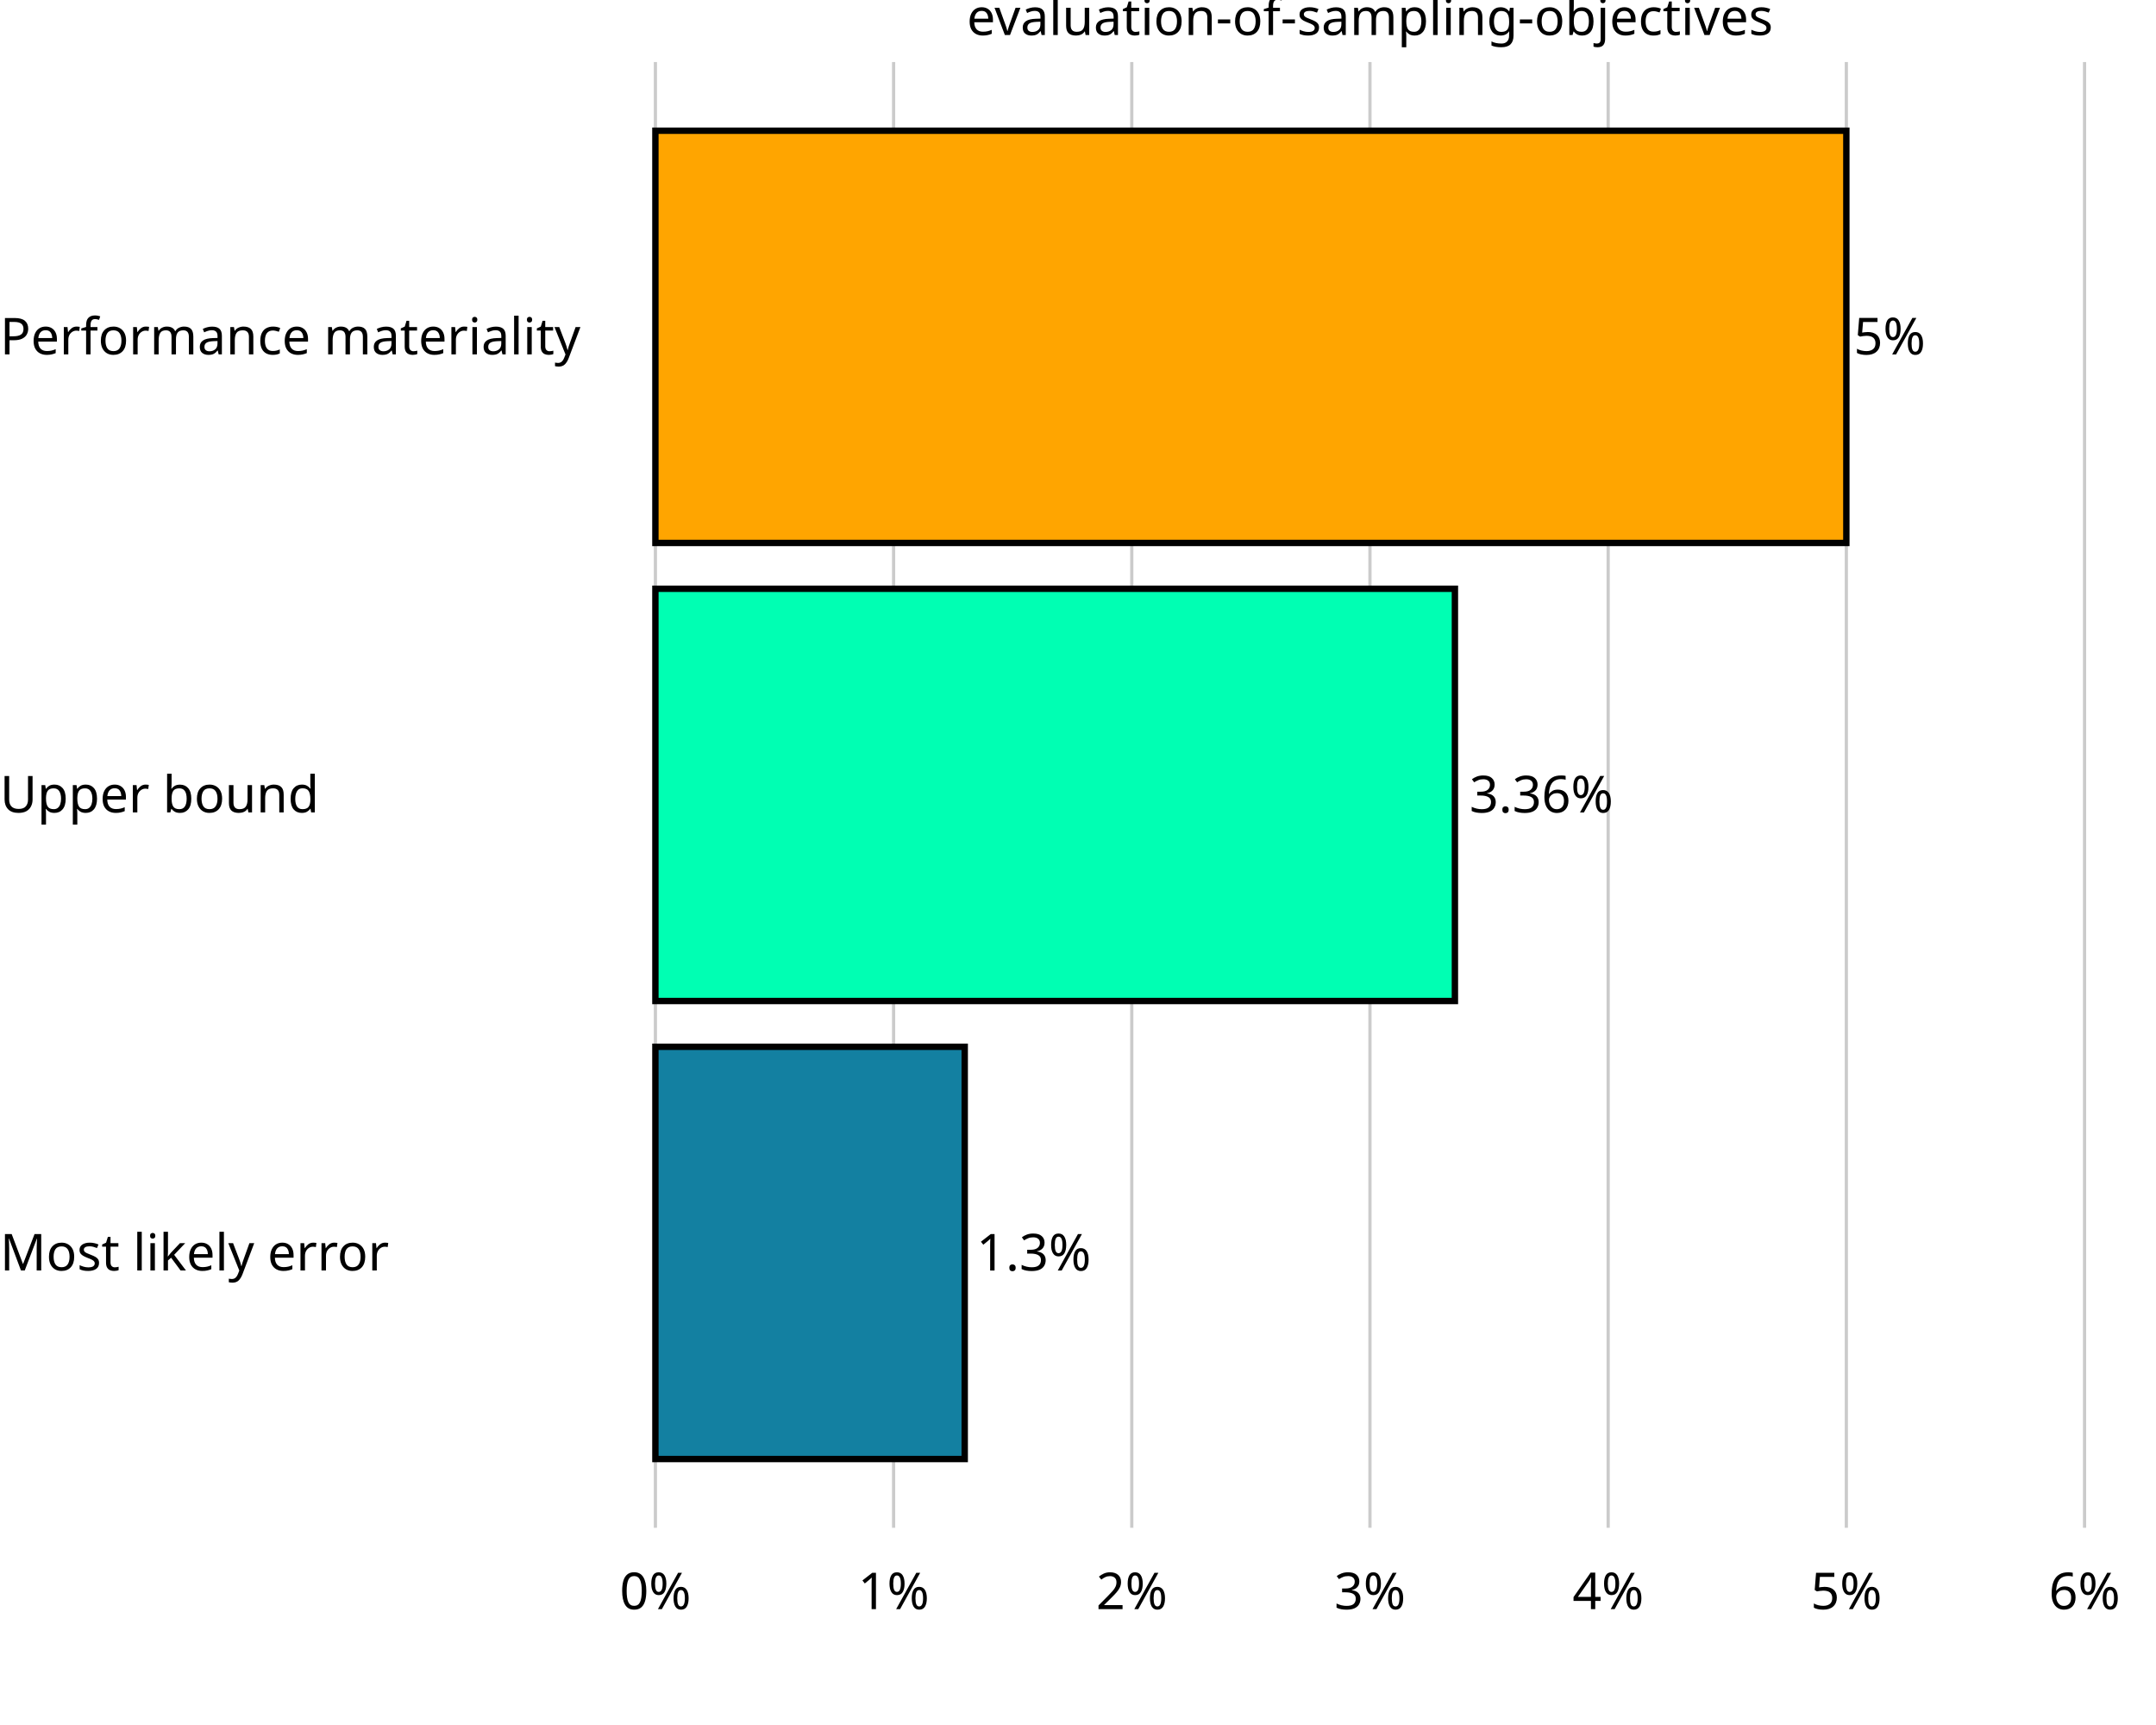
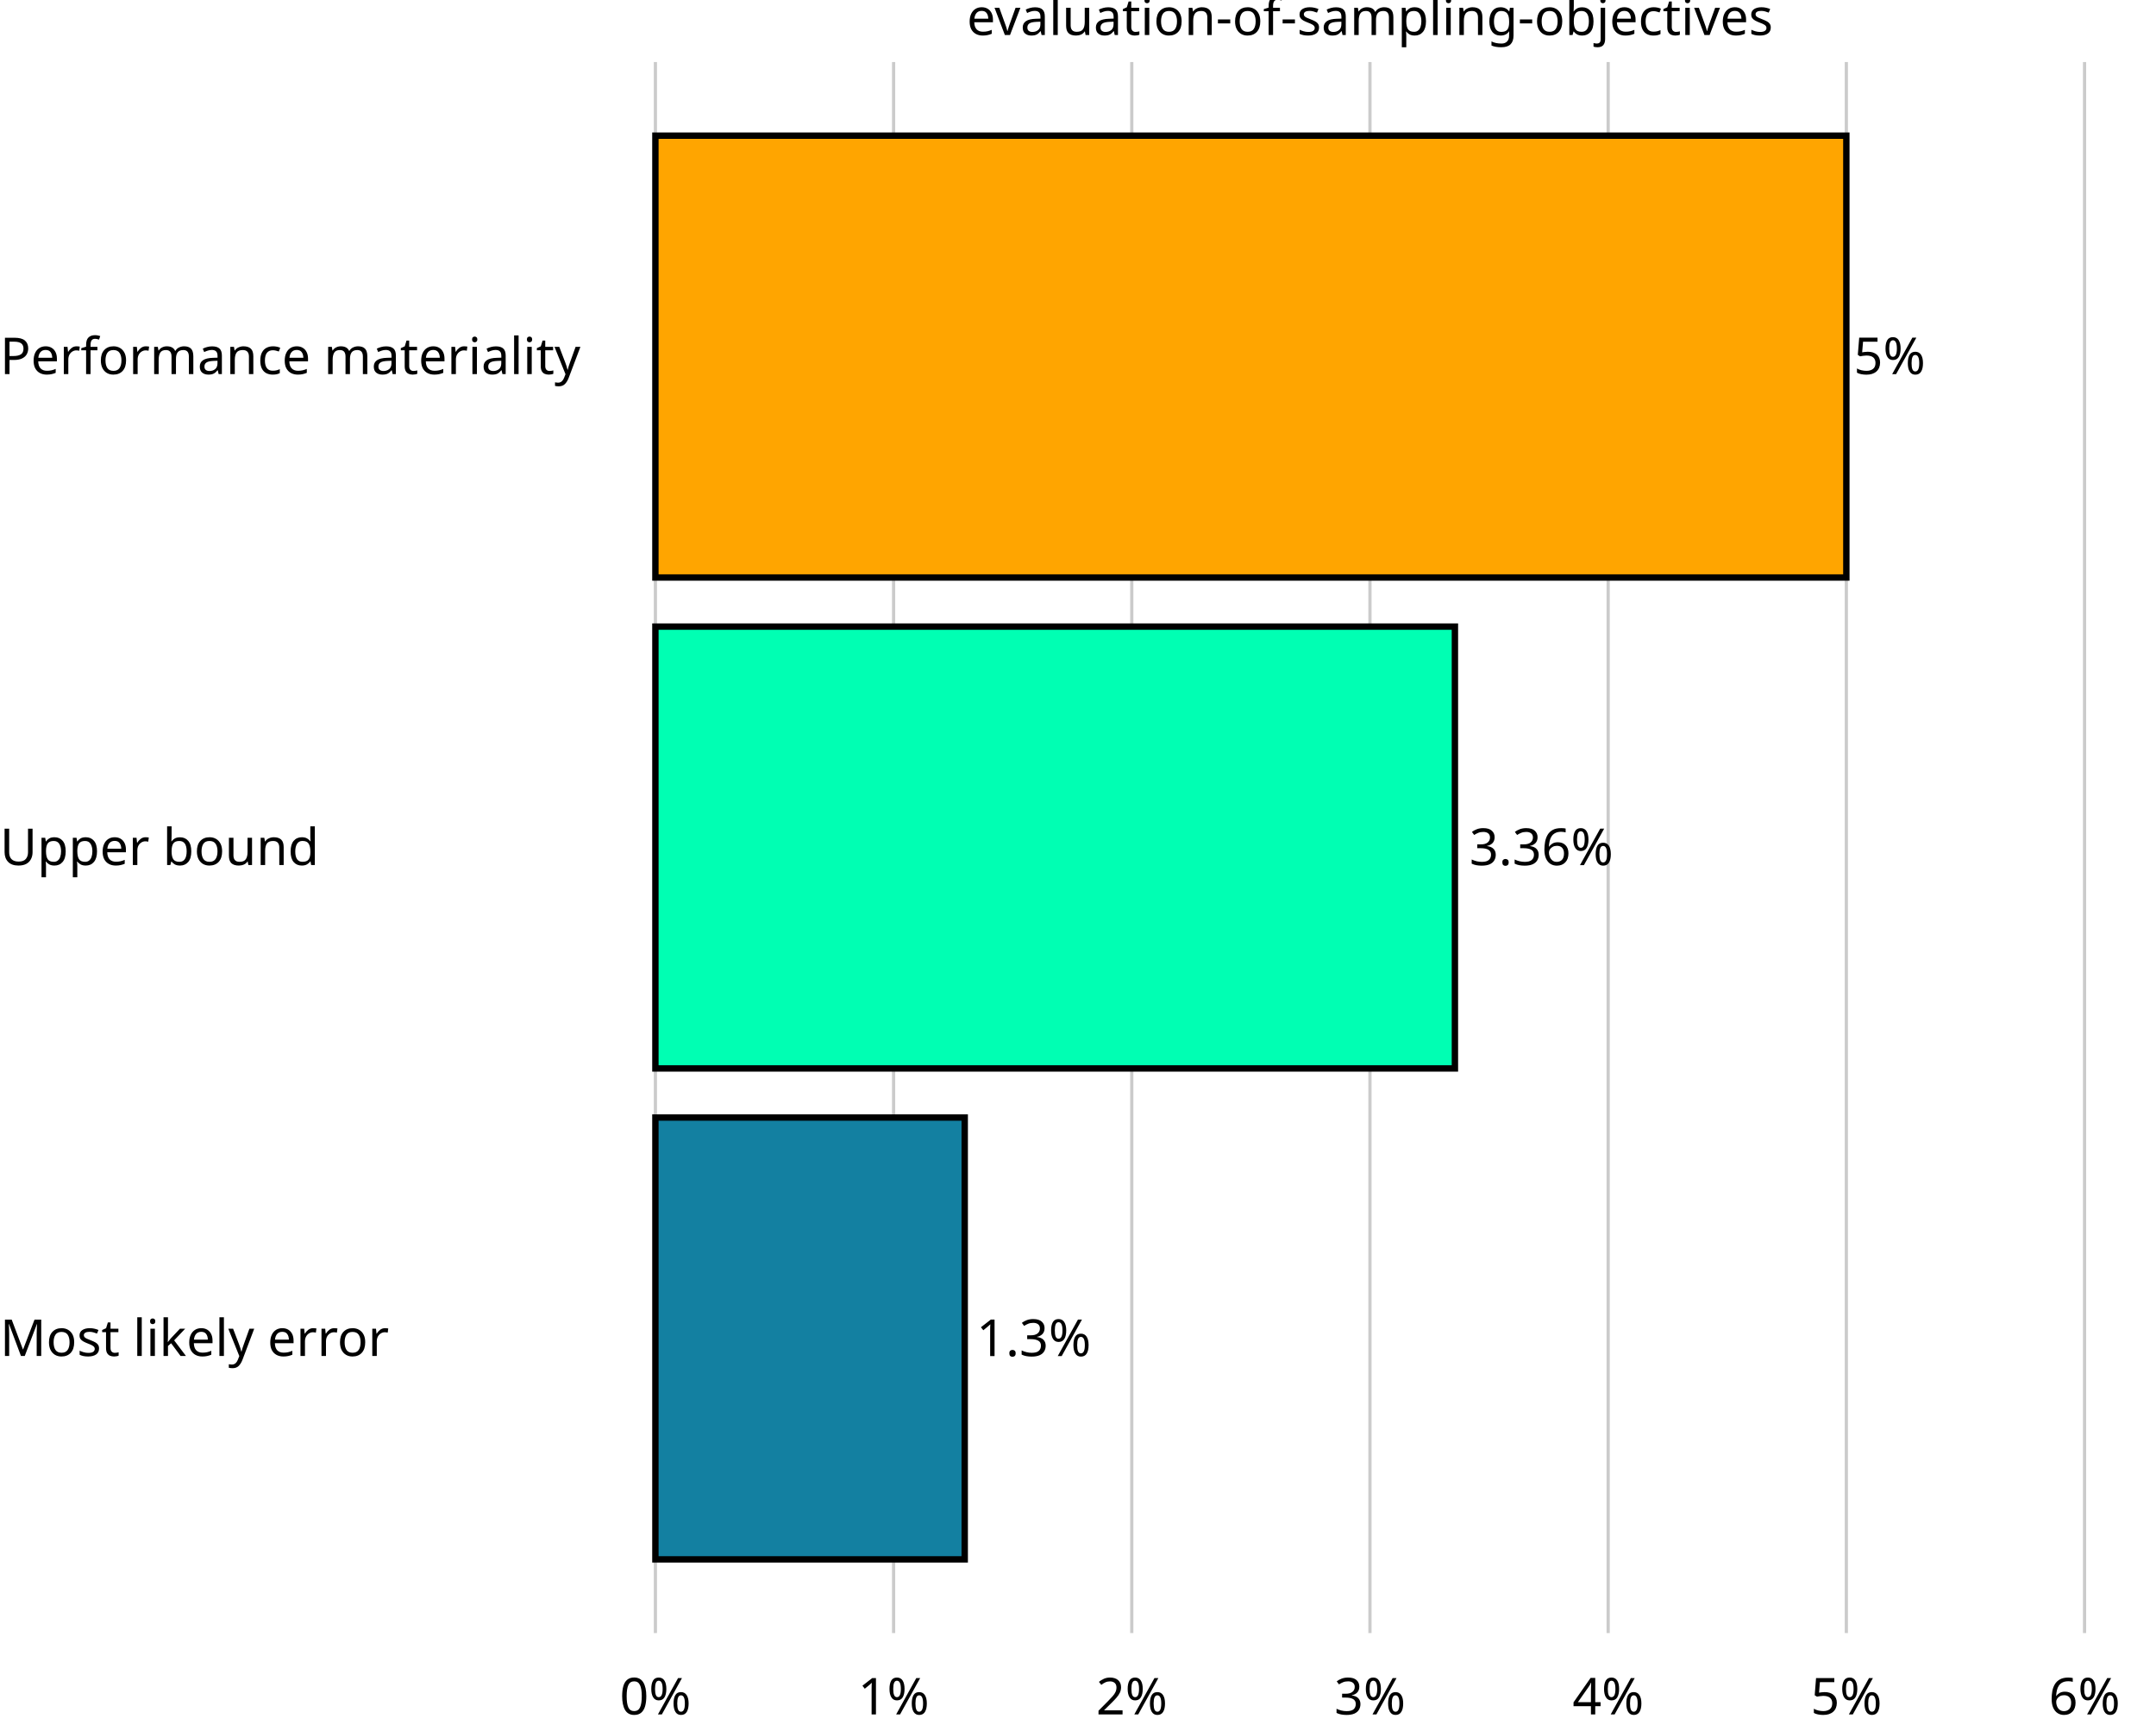
<svg xmlns="http://www.w3.org/2000/svg" class="svglite" data-engine-version="2.0" width="720.00pt" height="576.00pt" viewBox="0 0 720.00 576.00">
  <defs>
    <style type="text/css">
    .svglite line, .svglite polyline, .svglite polygon, .svglite path, .svglite rect, .svglite circle {
      fill: none;
      stroke: #000000;
      stroke-linecap: round;
      stroke-linejoin: round;
      stroke-miterlimit: 10.00;
    }
  </style>
  </defs>
  <rect width="100%" height="100%" style="stroke: none; fill: #FFFFFF;" />
  <defs>
    <clipPath id="cpMC4wMHw3MjAuMDB8MC4wMHw1NzYuMDA=">
      <rect x="0.00" y="0.00" width="720.00" height="576.00" />
    </clipPath>
  </defs>
  <g clip-path="url(#cpMC4wMHw3MjAuMDB8MC4wMHw1NzYuMDA=)">
    <rect x="0.00" y="0.00" width="720.00" height="576.00" style="stroke-width: 10.67; stroke: none;" />
  </g>
  <defs>
-     <clipPath id="cpMTk1LjAxfDcyMC4wMHwyMC43MXw1MTAuMTQ=">
-       <rect x="195.01" y="20.71" width="524.99" height="489.43" />
+     <clipPath id="cpMTk1LjAxfDcyMC4wMHwyMC43MXw1NDUuMjk=">
+       <rect x="195.01" y="20.71" width="524.99" height="524.59" />
    </clipPath>
  </defs>
-   <g clip-path="url(#cpMTk1LjAxfDcyMC4wMHwyMC43MXw1MTAuMTQ=)">
-     <rect x="195.01" y="20.71" width="524.99" height="489.43" style="stroke-width: 10.67; stroke: none;" />
-     <polyline points="218.87,510.14 218.87,20.71 " style="stroke-width: 1.07; stroke: #CBCBCB; stroke-linecap: butt;" />
-     <polyline points="298.42,510.14 298.42,20.71 " style="stroke-width: 1.07; stroke: #CBCBCB; stroke-linecap: butt;" />
-     <polyline points="377.96,510.14 377.96,20.71 " style="stroke-width: 1.07; stroke: #CBCBCB; stroke-linecap: butt;" />
-     <polyline points="457.50,510.14 457.50,20.71 " style="stroke-width: 1.07; stroke: #CBCBCB; stroke-linecap: butt;" />
-     <polyline points="537.05,510.14 537.05,20.71 " style="stroke-width: 1.07; stroke: #CBCBCB; stroke-linecap: butt;" />
-     <polyline points="616.59,510.14 616.59,20.71 " style="stroke-width: 1.07; stroke: #CBCBCB; stroke-linecap: butt;" />
-     <polyline points="696.14,510.14 696.14,20.71 " style="stroke-width: 1.07; stroke: #CBCBCB; stroke-linecap: butt;" />
-     <rect x="218.87" y="349.54" width="103.30" height="137.65" style="stroke-width: 2.13; stroke-linecap: butt; stroke-linejoin: miter; fill: #1380A1;" />
-     <rect x="218.87" y="196.60" width="267.00" height="137.65" style="stroke-width: 2.13; stroke-linecap: butt; stroke-linejoin: miter; fill: #00FFB3;" />
-     <rect x="218.87" y="43.65" width="397.72" height="137.65" style="stroke-width: 2.13; stroke-linecap: butt; stroke-linejoin: miter; fill: #FFA500;" />
-     <text x="326.07" y="424.25" style="font-size: 17.07px; font-family: sans;" textLength="38.91px" lengthAdjust="spacingAndGlyphs">1.3%</text>
-     <text x="490.71" y="271.30" style="font-size: 17.07px; font-family: sans;" textLength="48.41px" lengthAdjust="spacingAndGlyphs">3.36%</text>
-     <text x="619.06" y="118.35" style="font-size: 17.07px; font-family: sans;" textLength="24.68px" lengthAdjust="spacingAndGlyphs">5%</text>
-     <rect x="195.01" y="20.71" width="524.99" height="489.43" style="stroke-width: 0.00; stroke: none;" />
+   <g clip-path="url(#cpMTk1LjAxfDcyMC4wMHwyMC43MXw1NDUuMjk=)">
+     <rect x="195.01" y="20.71" width="524.99" height="524.59" style="stroke-width: 10.67; stroke: none;" />
+     <polyline points="218.87,545.29 218.87,20.71 " style="stroke-width: 1.07; stroke: #CBCBCB; stroke-linecap: butt;" />
+     <polyline points="298.42,545.29 298.42,20.71 " style="stroke-width: 1.07; stroke: #CBCBCB; stroke-linecap: butt;" />
+     <polyline points="377.96,545.29 377.96,20.71 " style="stroke-width: 1.07; stroke: #CBCBCB; stroke-linecap: butt;" />
+     <polyline points="457.50,545.29 457.50,20.71 " style="stroke-width: 1.07; stroke: #CBCBCB; stroke-linecap: butt;" />
+     <polyline points="537.05,545.29 537.05,20.71 " style="stroke-width: 1.07; stroke: #CBCBCB; stroke-linecap: butt;" />
+     <polyline points="616.59,545.29 616.59,20.71 " style="stroke-width: 1.07; stroke: #CBCBCB; stroke-linecap: butt;" />
+     <polyline points="696.14,545.29 696.14,20.71 " style="stroke-width: 1.07; stroke: #CBCBCB; stroke-linecap: butt;" />
+     <rect x="218.87" y="373.16" width="103.30" height="147.54" style="stroke-width: 2.13; stroke-linecap: butt; stroke-linejoin: miter; fill: #1380A1;" />
+     <rect x="218.87" y="209.23" width="267.00" height="147.54" style="stroke-width: 2.13; stroke-linecap: butt; stroke-linejoin: miter; fill: #00FFB3;" />
+     <rect x="218.87" y="45.30" width="397.72" height="147.54" style="stroke-width: 2.13; stroke-linecap: butt; stroke-linejoin: miter; fill: #FFA500;" />
+     <text x="326.07" y="452.81" style="font-size: 17.07px; font-family: sans;" textLength="38.91px" lengthAdjust="spacingAndGlyphs">1.3%</text>
+     <text x="490.71" y="288.88" style="font-size: 17.07px; font-family: sans;" textLength="48.41px" lengthAdjust="spacingAndGlyphs">3.36%</text>
+     <text x="619.06" y="124.94" style="font-size: 17.07px; font-family: sans;" textLength="24.68px" lengthAdjust="spacingAndGlyphs">5%</text>
+     <rect x="195.01" y="20.71" width="524.99" height="524.59" style="stroke-width: 0.00; stroke: none;" />
  </g>
  <g clip-path="url(#cpMC4wMHw3MjAuMDB8MC4wMHw1NzYuMDA=)">
-     <polyline points="195.01,510.14 195.01,20.71 " style="stroke-width: 0.00; stroke: none; stroke-linecap: butt;" />
-     <text x="-0" y="424.22" style="font-size: 17.00px; font-family: sans;" textLength="119.98px" lengthAdjust="spacingAndGlyphs">Most likely error</text>
-     <text x="-0" y="271.27" style="font-size: 17.00px; font-family: sans;" textLength="98.31px" lengthAdjust="spacingAndGlyphs">Upper bound</text>
-     <text x="-0" y="118.33" style="font-size: 17.00px; font-family: sans;" textLength="179.53px" lengthAdjust="spacingAndGlyphs">Performance materiality</text>
-     <polyline points="195.01,510.14 720.00,510.14 " style="stroke-width: 0.00; stroke: none; stroke-linecap: butt;" />
-     <text x="218.87" y="537.32" text-anchor="middle" style="font-size: 17.00px; font-family: sans;" textLength="24.57px" lengthAdjust="spacingAndGlyphs">0%</text>
-     <text x="298.42" y="537.32" text-anchor="middle" style="font-size: 17.00px; font-family: sans;" textLength="24.57px" lengthAdjust="spacingAndGlyphs">1%</text>
-     <text x="377.96" y="537.32" text-anchor="middle" style="font-size: 17.00px; font-family: sans;" textLength="24.57px" lengthAdjust="spacingAndGlyphs">2%</text>
-     <text x="457.50" y="537.32" text-anchor="middle" style="font-size: 17.00px; font-family: sans;" textLength="24.57px" lengthAdjust="spacingAndGlyphs">3%</text>
-     <text x="537.05" y="537.32" text-anchor="middle" style="font-size: 17.00px; font-family: sans;" textLength="24.57px" lengthAdjust="spacingAndGlyphs">4%</text>
-     <text x="616.59" y="537.32" text-anchor="middle" style="font-size: 17.00px; font-family: sans;" textLength="24.57px" lengthAdjust="spacingAndGlyphs">5%</text>
-     <text x="696.14" y="537.32" text-anchor="middle" style="font-size: 17.00px; font-family: sans;" textLength="24.57px" lengthAdjust="spacingAndGlyphs">6%</text>
+     <polyline points="195.01,545.29 195.01,20.71 " style="stroke-width: 0.00; stroke: none; stroke-linecap: butt;" />
+     <text x="-0" y="452.78" style="font-size: 17.00px; font-family: sans;" textLength="119.98px" lengthAdjust="spacingAndGlyphs">Most likely error</text>
+     <text x="-0" y="288.85" style="font-size: 17.00px; font-family: sans;" textLength="98.31px" lengthAdjust="spacingAndGlyphs">Upper bound</text>
+     <text x="-0" y="124.92" style="font-size: 17.00px; font-family: sans;" textLength="179.53px" lengthAdjust="spacingAndGlyphs">Performance materiality</text>
+     <polyline points="195.01,545.29 720.00,545.29 " style="stroke-width: 0.00; stroke: none; stroke-linecap: butt;" />
+     <text x="218.87" y="572.47" text-anchor="middle" style="font-size: 17.00px; font-family: sans;" textLength="24.57px" lengthAdjust="spacingAndGlyphs">0%</text>
+     <text x="298.42" y="572.47" text-anchor="middle" style="font-size: 17.00px; font-family: sans;" textLength="24.57px" lengthAdjust="spacingAndGlyphs">1%</text>
+     <text x="377.96" y="572.47" text-anchor="middle" style="font-size: 17.00px; font-family: sans;" textLength="24.57px" lengthAdjust="spacingAndGlyphs">2%</text>
+     <text x="457.50" y="572.47" text-anchor="middle" style="font-size: 17.00px; font-family: sans;" textLength="24.57px" lengthAdjust="spacingAndGlyphs">3%</text>
+     <text x="537.05" y="572.47" text-anchor="middle" style="font-size: 17.00px; font-family: sans;" textLength="24.57px" lengthAdjust="spacingAndGlyphs">4%</text>
+     <text x="616.59" y="572.47" text-anchor="middle" style="font-size: 17.00px; font-family: sans;" textLength="24.57px" lengthAdjust="spacingAndGlyphs">5%</text>
+     <text x="696.14" y="572.47" text-anchor="middle" style="font-size: 17.00px; font-family: sans;" textLength="24.57px" lengthAdjust="spacingAndGlyphs">6%</text>
    <text x="457.50" y="11.70" text-anchor="middle" style="font-size: 17.00px; font-family: sans;" textLength="252.33px" lengthAdjust="spacingAndGlyphs">evaluation-of-sampling-objectives</text>
  </g>
</svg>
